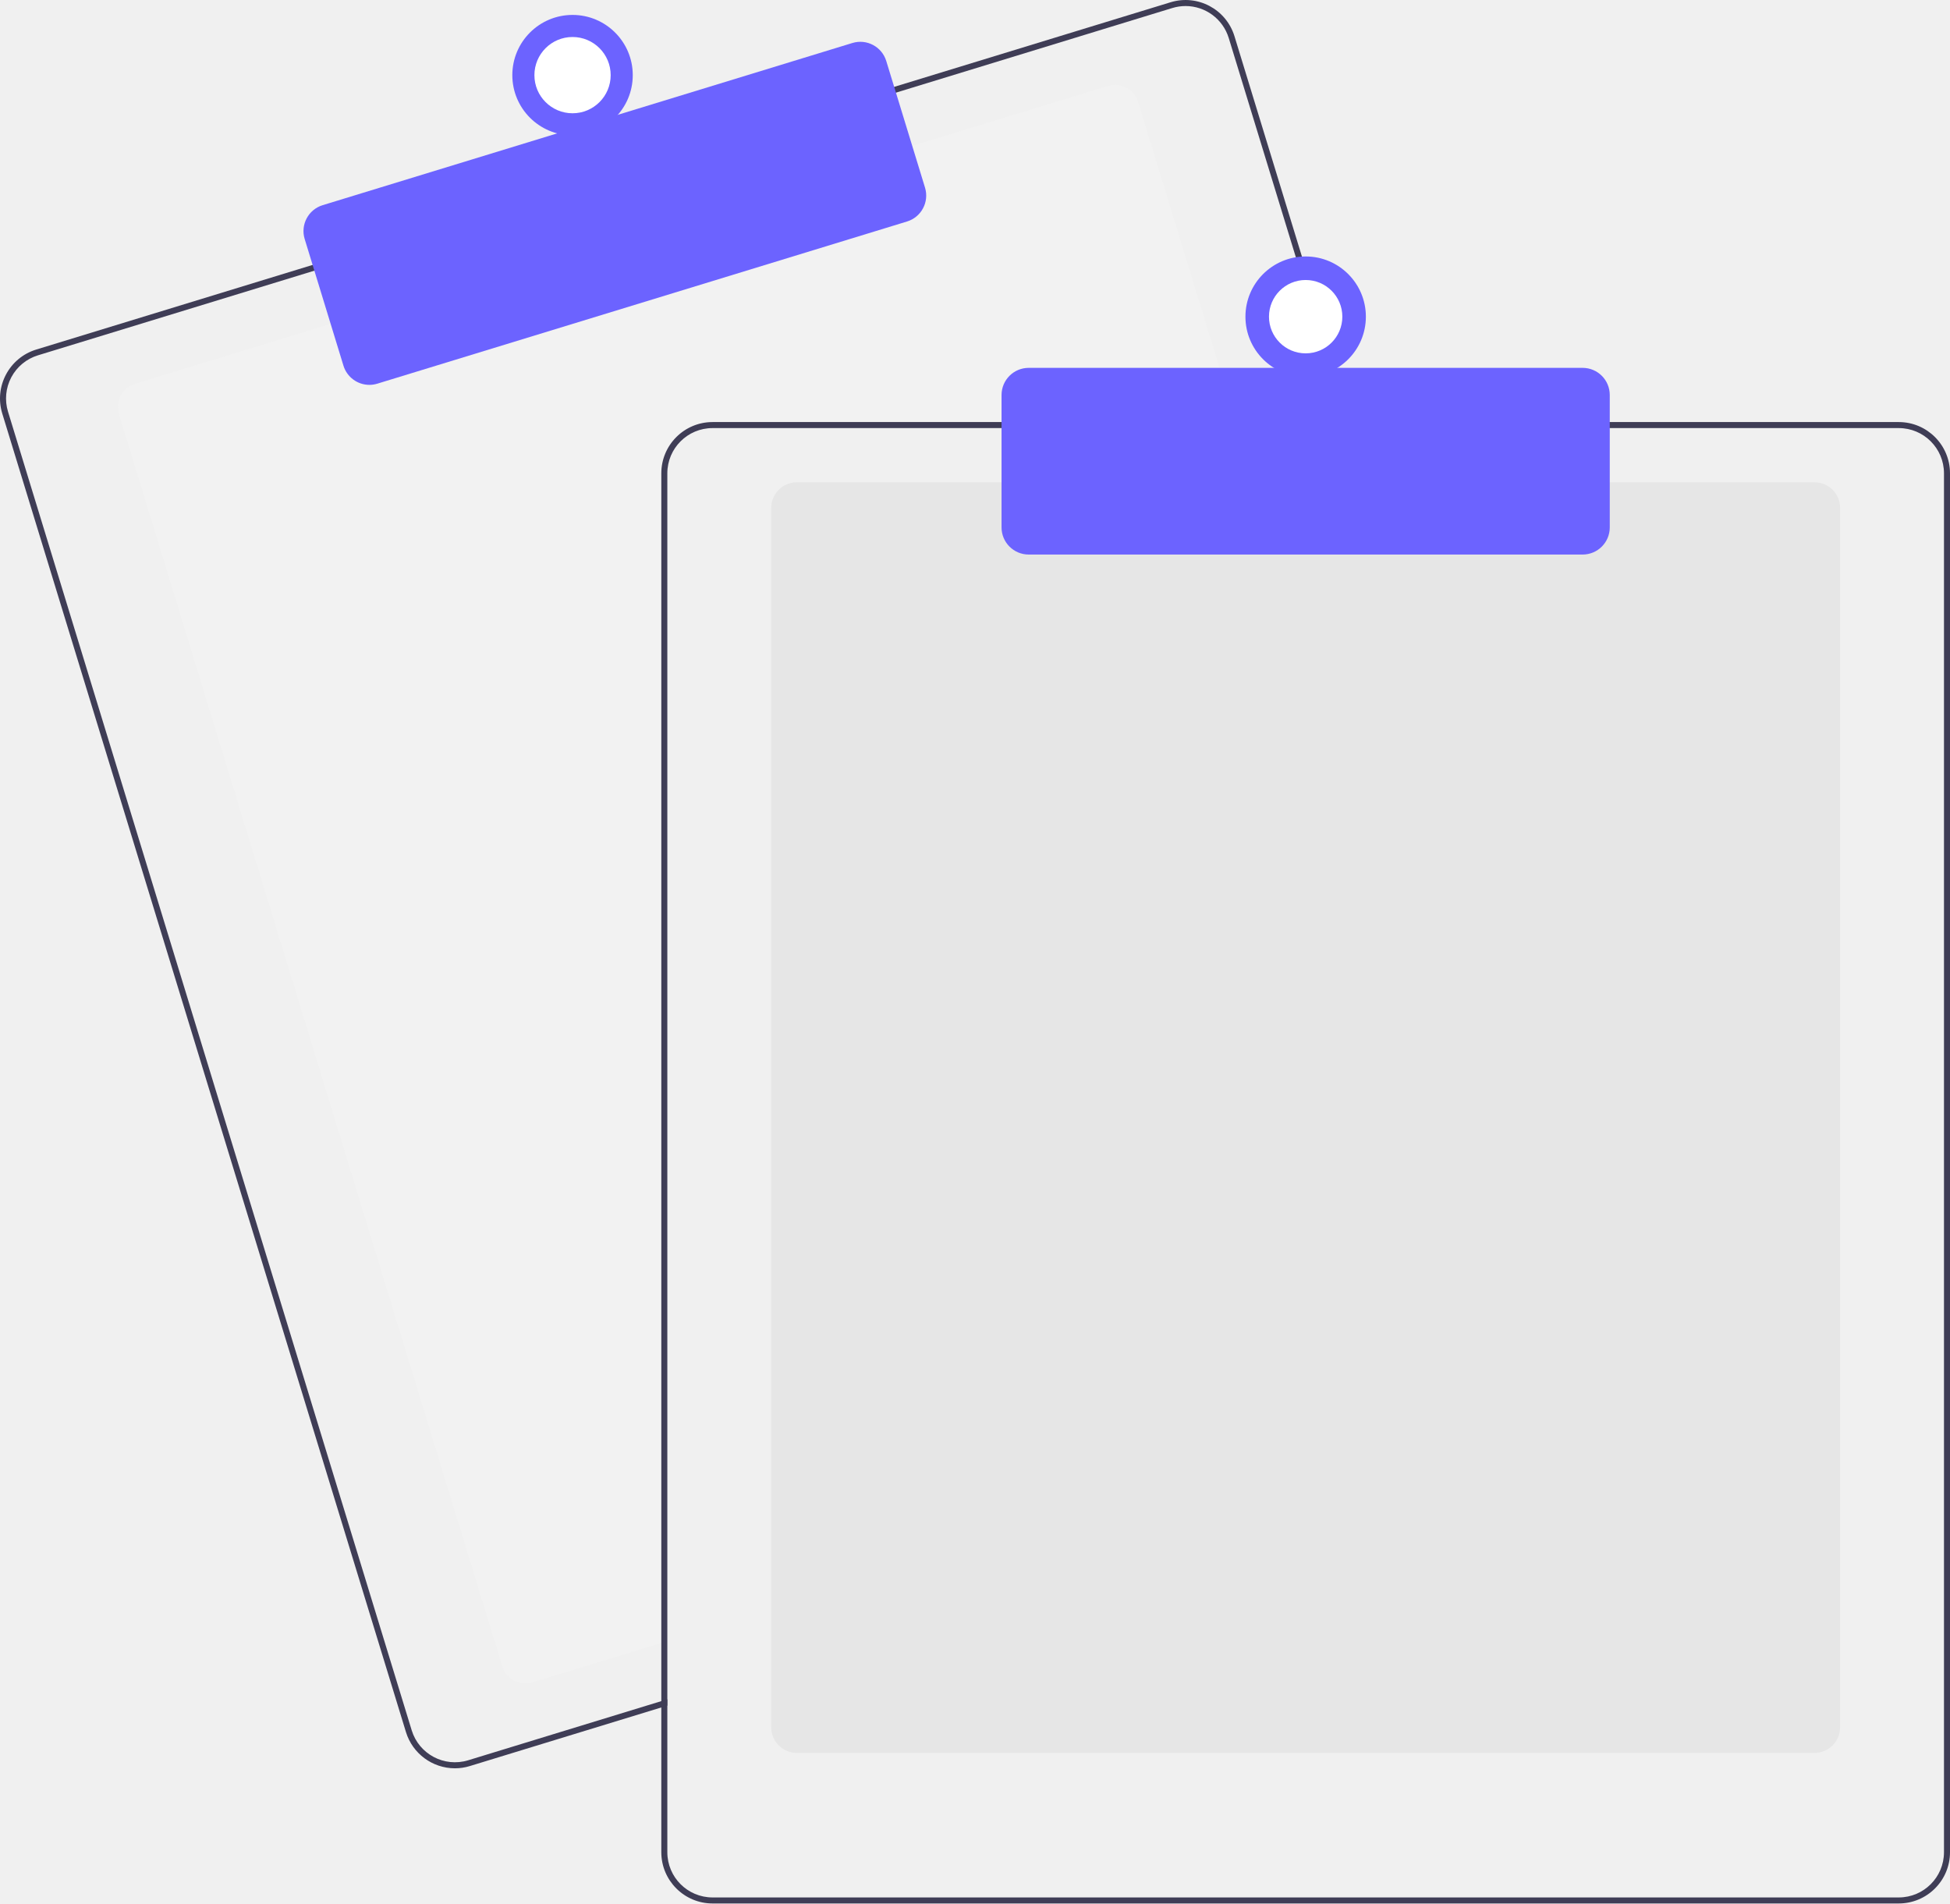
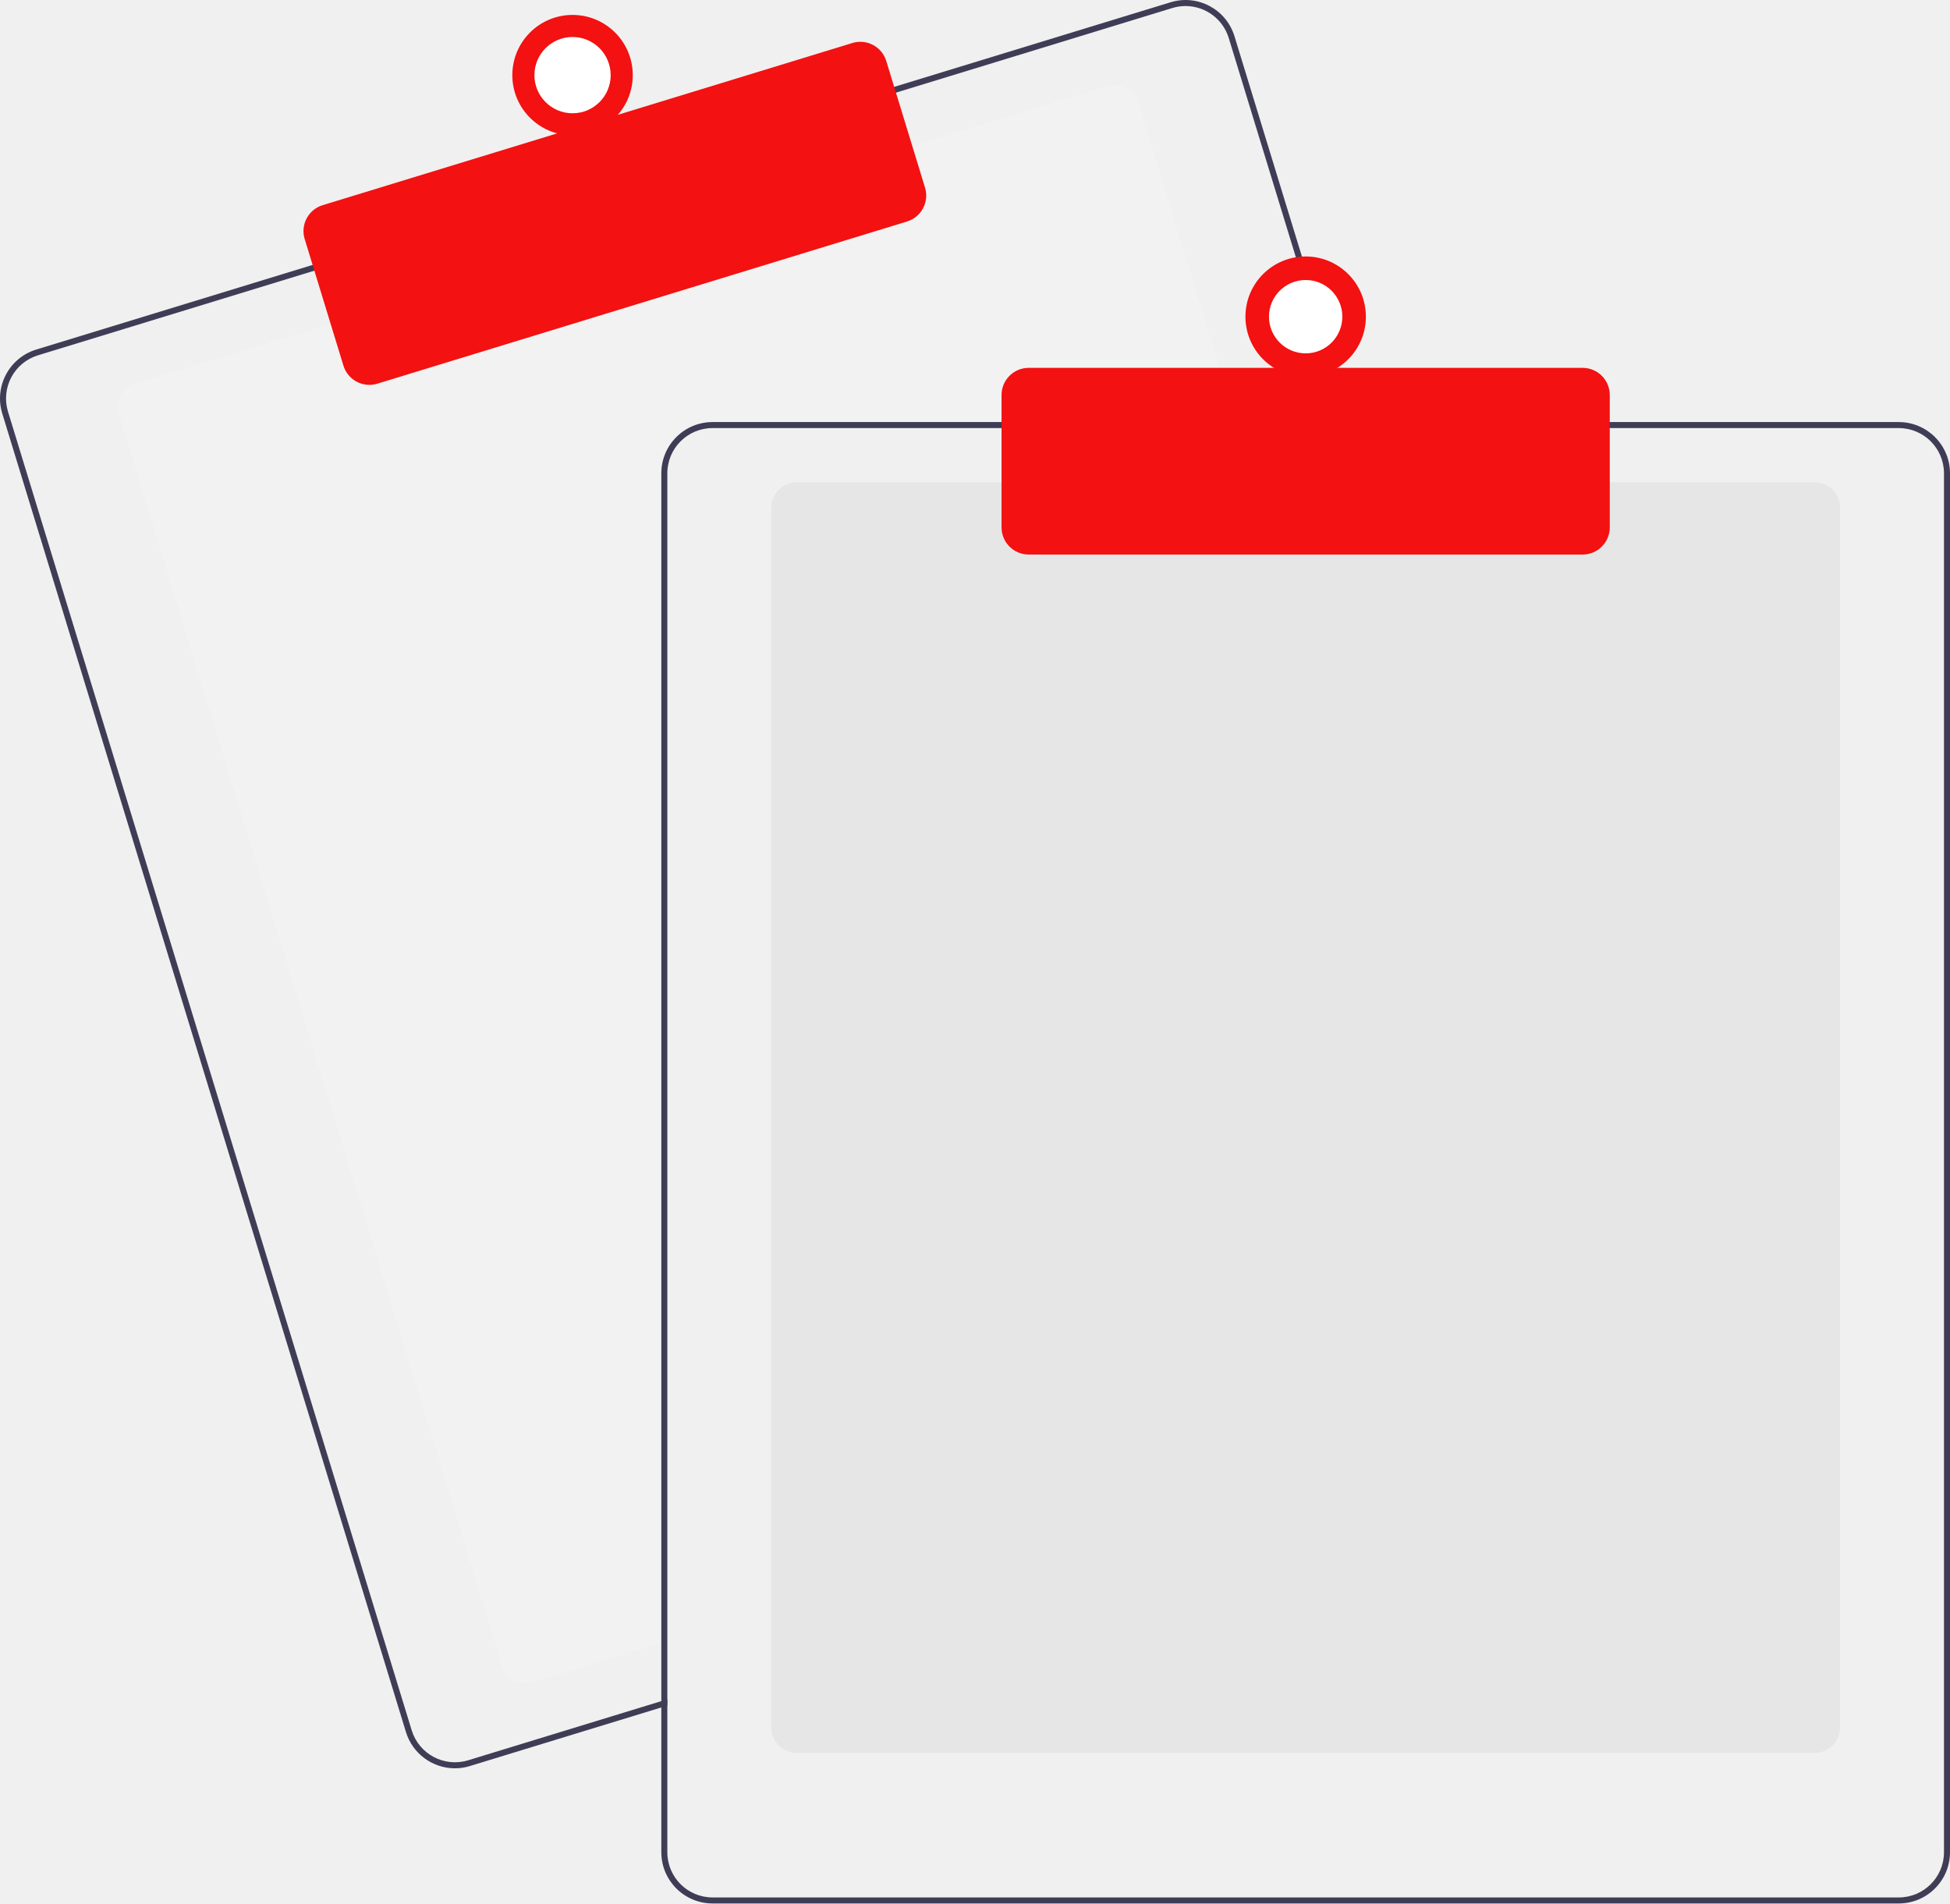
<svg xmlns="http://www.w3.org/2000/svg" width="647.636" height="632.174" viewBox="0 0 647.636 632.174" role="img" artist="Katerina Limpitsouni" source="https://undraw.co/">
  <path d="M687.328,276.087H512.818a15.018,15.018,0,0,0-15,15v387.85l-2,.61-42.81,13.11a8.007,8.007,0,0,1-9.99-5.31L315.678,271.397a8.003,8.003,0,0,1,5.31-9.99l65.97-20.2,191.25-58.54,65.97-20.2a7.989,7.989,0,0,1,9.99,5.3l32.55,106.32Z" transform="translate(-276.1819 -133.9131)" fill="#f2f2f2" />
  <path d="M725.408,274.087l-39.23-128.14a16.994,16.994,0,0,0-21.23-11.28l-92.75,28.39L380.958,221.607l-92.75,28.4a17.015,17.015,0,0,0-11.28,21.23l134.08,437.93a17.027,17.027,0,0,0,16.26,12.03,16.789,16.789,0,0,0,4.97-.75l63.58-19.46,2-.62v-2.09l-2,.61-64.17,19.65a15.015,15.015,0,0,1-18.73-9.95l-134.07-437.94a14.979,14.979,0,0,1,9.95-18.73l92.75-28.4,191.24-58.54,92.75-28.4a15.156,15.156,0,0,1,4.41-.66,15.015,15.015,0,0,1,14.32,10.61l39.05,127.56.62,2h2.08Z" transform="translate(-276.1819 -133.9131)" fill="#3f3d56" />
-   <path d="M398.863,261.734a9.016,9.016,0,0,1-8.611-6.367l-12.88-42.072a8.999,8.999,0,0,1,5.971-11.24l175.939-53.864a9.009,9.009,0,0,1,11.241,5.971l12.88,42.072a9.01,9.01,0,0,1-5.971,11.241L401.492,261.339A8.976,8.976,0,0,1,398.863,261.734Z" transform="translate(-276.1819 -133.9131)" fill="#6c63ff" />
-   <circle cx="190.154" cy="24.955" r="20" fill="#6c63ff" />
+   <path d="M398.863,261.734a9.016,9.016,0,0,1-8.611-6.367l-12.88-42.072a8.999,8.999,0,0,1,5.971-11.24l175.939-53.864a9.009,9.009,0,0,1,11.241,5.971l12.88,42.072a9.01,9.01,0,0,1-5.971,11.241L401.492,261.339A8.976,8.976,0,0,1,398.863,261.734Z" transform="translate(-276.1819 -133.9131)" fill="#f31111" />
+   <circle cx="190.154" cy="24.955" r="20" fill="#f31111" />
  <circle cx="190.154" cy="24.955" r="12.665" fill="#fff" />
  <path d="M878.818,716.087h-338a8.51,8.51,0,0,1-8.5-8.5v-405a8.51,8.51,0,0,1,8.5-8.5h338a8.51,8.51,0,0,1,8.5,8.5v405A8.51,8.51,0,0,1,878.818,716.087Z" transform="translate(-276.1819 -133.9131)" fill="#e6e6e6" />
  <path d="M723.318,274.087h-210.5a17.024,17.024,0,0,0-17,17v407.8l2-.61v-407.19a15.018,15.018,0,0,1,15-15H723.938Zm183.5,0h-394a17.024,17.024,0,0,0-17,17v458a17.024,17.024,0,0,0,17,17h394a17.024,17.024,0,0,0,17-17v-458A17.024,17.024,0,0,0,906.818,274.087Zm15,475a15.018,15.018,0,0,1-15,15h-394a15.018,15.018,0,0,1-15-15v-458a15.018,15.018,0,0,1,15-15h394a15.018,15.018,0,0,1,15,15Z" transform="translate(-276.1819 -133.9131)" fill="#3f3d56" />
-   <path d="M801.818,318.087h-184a9.01,9.01,0,0,1-9-9v-44a9.01,9.01,0,0,1,9-9h184a9.01,9.01,0,0,1,9,9v44A9.01,9.01,0,0,1,801.818,318.087Z" transform="translate(-276.1819 -133.9131)" fill="#6c63ff" />
-   <circle cx="433.636" cy="105.174" r="20" fill="#6c63ff" />
+   <path d="M801.818,318.087h-184a9.01,9.01,0,0,1-9-9v-44a9.01,9.01,0,0,1,9-9h184a9.01,9.01,0,0,1,9,9v44A9.01,9.01,0,0,1,801.818,318.087Z" transform="translate(-276.1819 -133.9131)" fill="#f31111" />
+   <circle cx="433.636" cy="105.174" r="20" fill="#f31111" />
  <circle cx="433.636" cy="105.174" r="12.182" fill="#fff" />
</svg>
